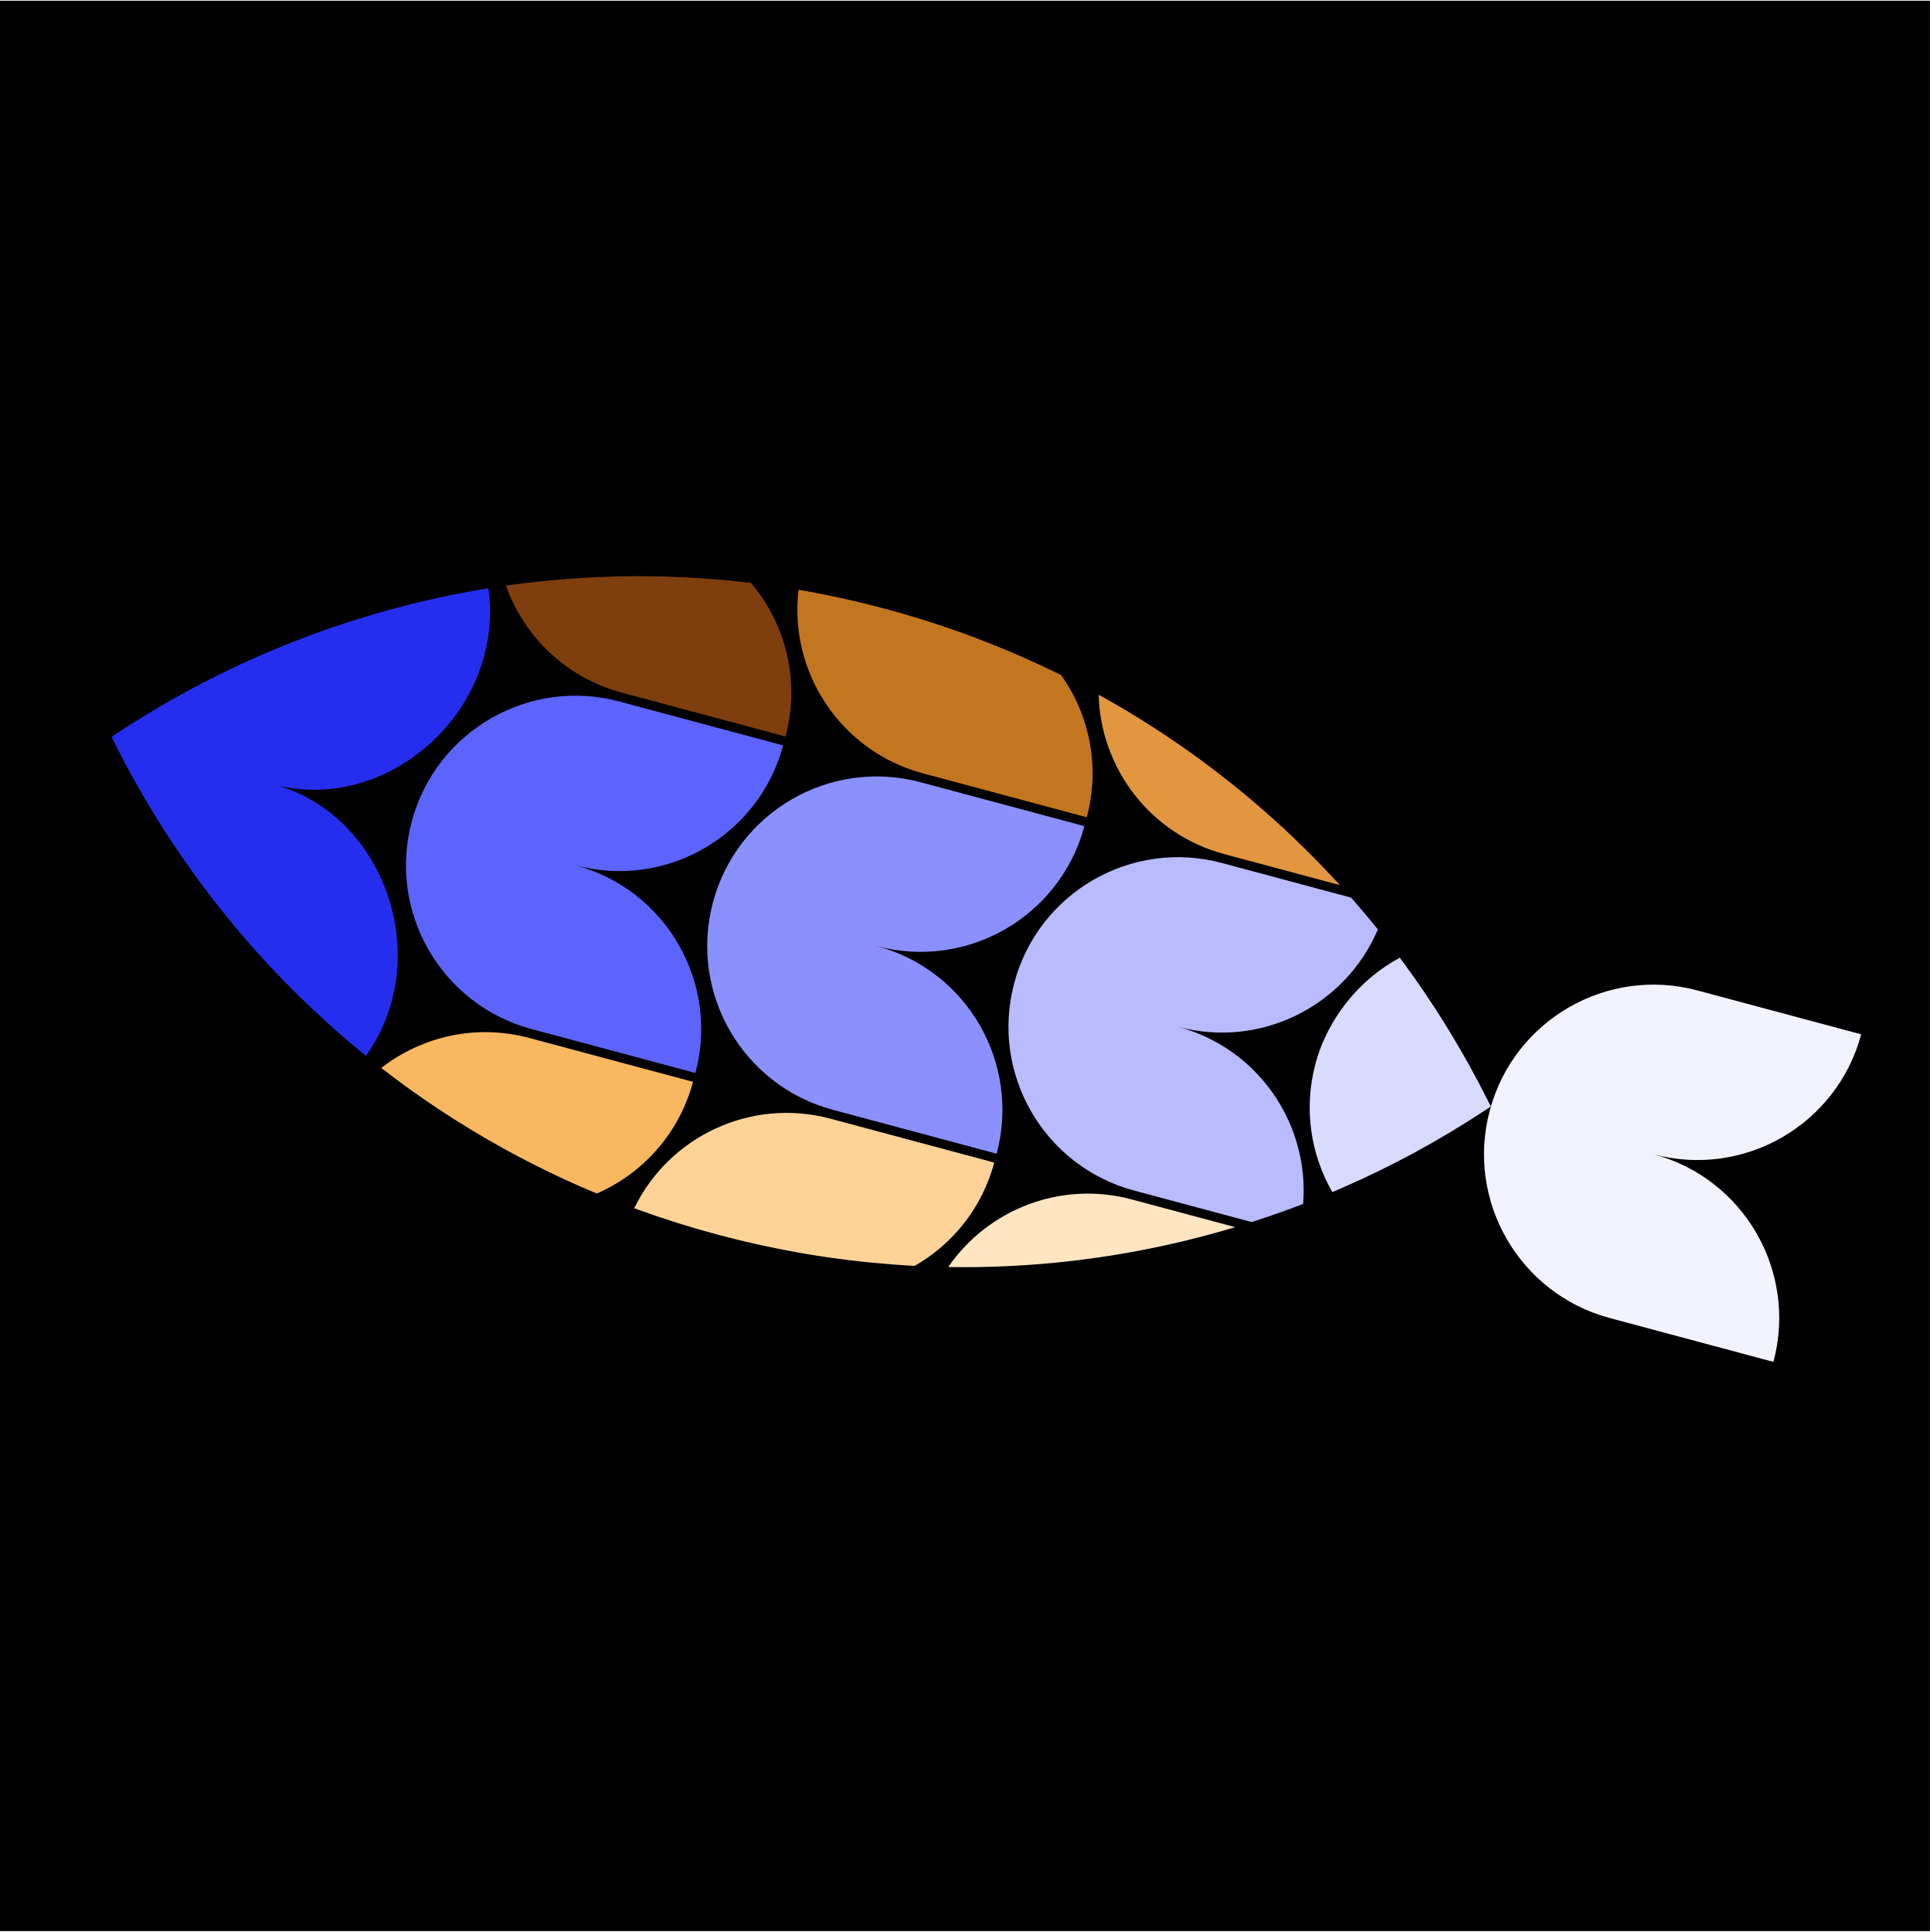
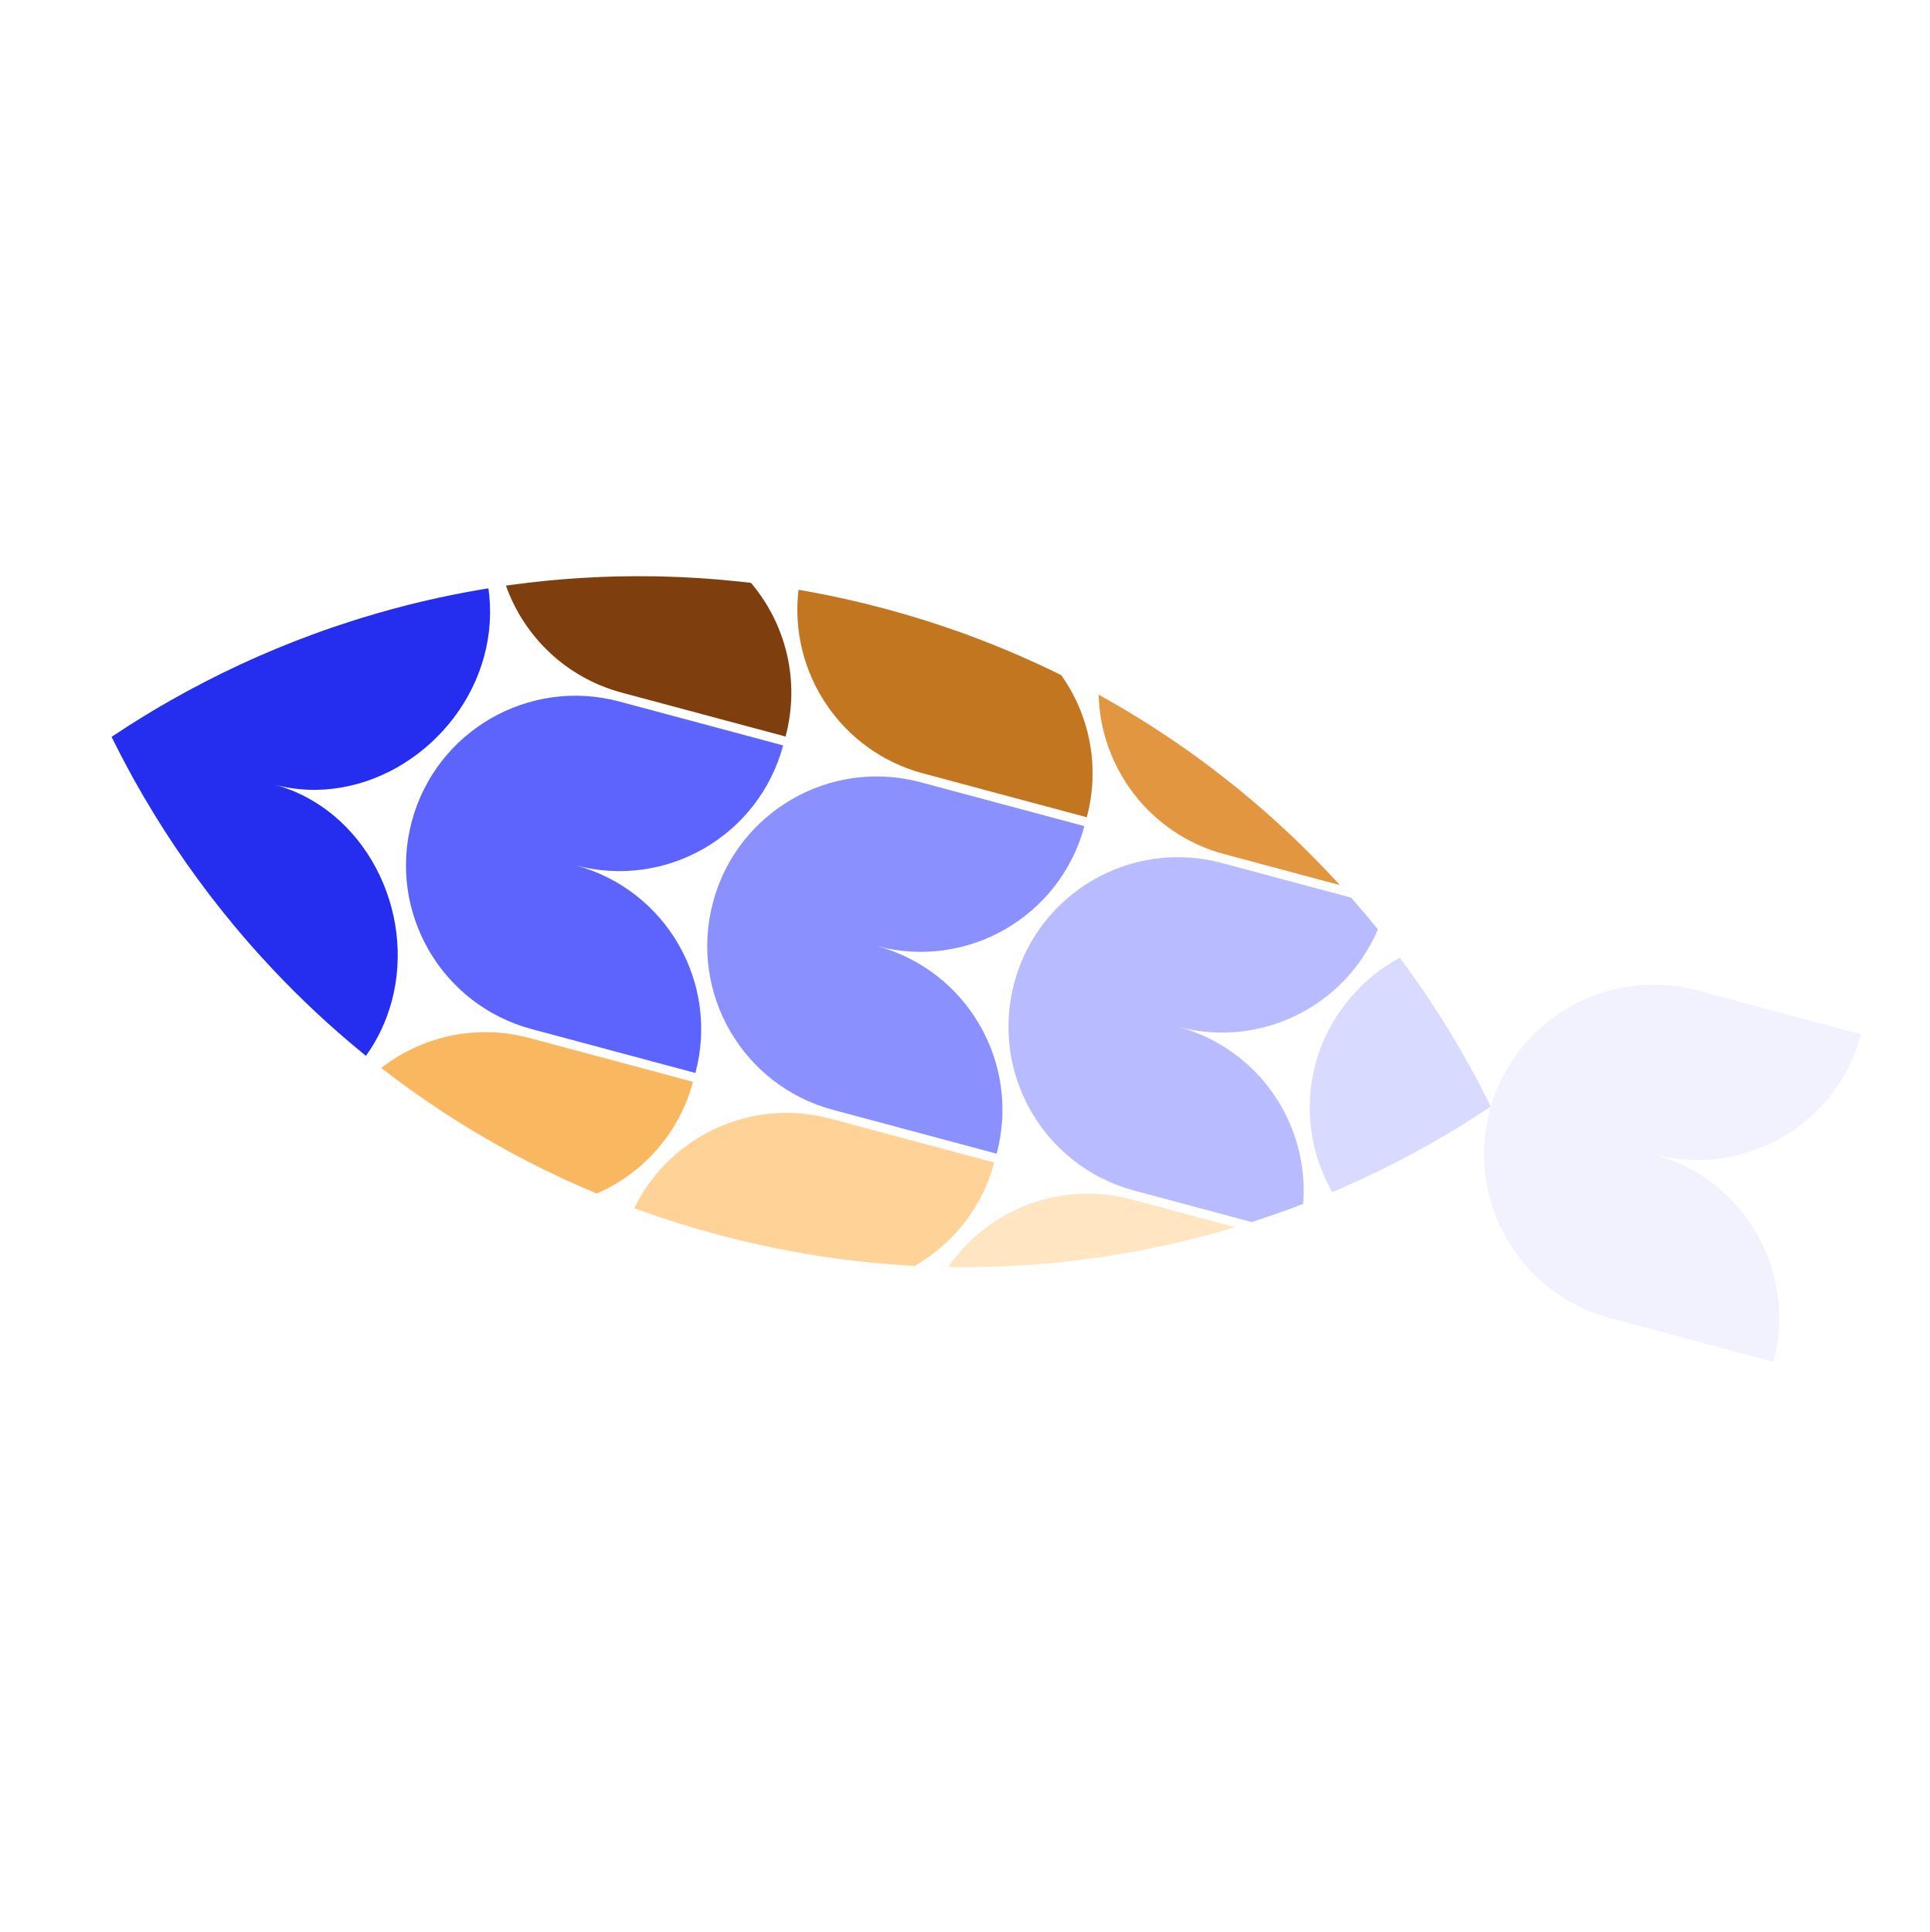
- <svg xmlns="http://www.w3.org/2000/svg" width="1200" height="1201" viewBox="0 0 1200 1201" fill="none">
-   <rect width="1200" height="1200" transform="translate(0 0.441406)" fill="black" />
-   <path d="M243.591 622.326C240.217 634.917 234.705 646.351 227.551 656.355C226.628 655.612 225.708 654.856 224.799 654.117C205.193 638.036 186.748 620.779 169.516 602.478C168.858 601.777 160.958 593.19 160.318 592.479C156.591 588.333 152.919 584.143 149.32 579.9C148.034 578.389 146.752 576.865 145.477 575.314C124.74 550.405 106.107 523.844 89.756 495.943C88.508 493.801 87.264 491.646 86.037 489.481C85.41 488.395 84.797 487.313 84.197 486.234C83.587 485.138 82.987 484.059 82.377 482.963C81.168 480.788 79.975 478.603 78.814 476.412C77.724 474.386 76.639 472.346 75.584 470.3C75.514 470.18 75.458 470.063 75.402 469.945C75.094 469.353 74.787 468.761 74.469 468.151C73.243 465.767 72.03 463.388 70.834 460.998C70.348 460.037 69.852 459.059 69.384 458.088L69.398 458.034C70.307 457.417 71.242 456.808 72.161 456.209C74.001 454.997 75.841 453.785 77.705 452.594C78.606 452.005 79.521 451.419 80.436 450.834C82.089 449.776 83.739 448.731 85.415 447.694C85.781 447.472 86.137 447.232 86.516 447.013C87.106 446.661 87.682 446.305 88.262 445.936C92.175 443.516 96.121 441.134 100.124 438.811C101.99 437.723 103.869 436.638 105.745 435.567C133.928 419.525 163.414 405.799 193.91 394.56C195.79 393.854 197.662 393.175 199.535 392.496C202.015 391.616 204.501 390.767 206.977 389.9C207.826 389.617 218.627 386.071 219.475 385.788C221.453 385.152 223.423 384.543 225.407 383.938C249.84 376.451 274.801 370.534 300.195 366.263C301.366 366.081 302.526 365.882 303.697 365.7C305.616 379.315 304.895 393.535 301.11 407.662C286.042 463.898 226.761 502.778 170.538 487.714C226.761 502.778 258.655 566.104 243.591 622.326Z" fill="#252EEF" />
-   <path d="M432.38 666.996L330.568 639.715C274.345 624.65 240.968 566.859 256.036 510.623C271.104 454.387 328.906 421.026 385.128 436.091L486.94 463.371C471.872 519.607 414.07 552.968 357.848 537.903C414.07 552.968 447.444 610.773 432.38 666.996Z" fill="#5D64FD" />
-   <path d="M488.42 457.85L386.608 430.569C351.827 421.25 325.786 395.575 314.564 364.035C315.577 363.898 316.59 363.761 317.603 363.625C346.834 359.609 376.575 357.771 406.553 358.254C408.249 358.286 409.918 358.311 411.597 358.353C427.411 358.728 443.294 359.764 459.205 361.462C461.785 361.731 464.358 362.027 466.941 362.34L466.954 362.344C488.556 387.834 497.717 423.151 488.42 457.85Z" fill="#7E3E0E" />
-   <path d="M430.9 672.514C422.248 704.806 399.514 729.551 371.075 741.925C368.701 740.939 366.349 739.93 364.01 738.924L363.996 738.921C347.507 731.821 331.465 723.981 315.901 715.497C314.426 714.694 312.968 713.881 311.482 713.06C285.282 698.477 260.442 682.028 237.135 663.935L237.065 663.872C262.227 644.311 295.939 636.352 329.088 645.234L430.9 672.514Z" fill="#F9B75F" />
-   <path d="M619.687 717.183L517.875 689.903C461.653 674.838 428.275 617.046 443.344 560.81C458.412 504.574 516.214 471.214 572.436 486.279L674.248 513.559C659.18 569.795 601.378 603.155 545.156 588.091C601.378 603.155 634.752 660.961 619.687 717.183Z" fill="#8B90FF" />
-   <path d="M675.727 508.039L573.915 480.759C522.669 467.027 490.404 417.811 496.513 366.621C497.963 366.864 499.397 367.117 500.844 367.374C517.334 370.335 533.822 374.01 550.301 378.425C566.78 382.841 583.729 388.169 599.88 394.027C601.417 394.599 602.954 395.171 604.491 395.743C618.444 400.939 632.088 406.636 645.417 412.801L645.431 412.805C650.269 415.034 655.066 417.31 659.81 419.674C677.378 444.39 684.187 476.468 675.727 508.039Z" fill="#C37620" />
-   <path d="M618.211 722.704C610.637 750.972 592.268 773.461 568.727 786.914C563.869 786.662 558.999 786.348 554.116 785.972L554.102 785.968C536.656 784.616 519.182 782.499 501.654 779.551C500.033 779.292 498.419 779.005 496.802 778.732C479.886 775.73 462.965 771.983 446.065 767.454C429.164 762.926 413.469 757.977 397.708 752.296C396.591 751.895 395.464 751.477 394.351 751.062C415.987 706.539 466.799 682.133 516.399 695.424L618.211 722.704Z" fill="#FFD397" />
-   <path d="M926.975 687.85C926.709 688.027 926.46 688.193 926.212 688.36C925.59 688.776 924.969 689.193 924.341 689.578C924.32 689.602 924.303 689.612 924.268 689.631C924.216 689.661 924.161 689.705 924.109 689.735C923.695 690.032 923.256 690.308 922.835 690.574C894.779 709.025 865.182 725.067 834.389 738.5C832.408 739.368 830.417 740.219 828.429 741.057C814.993 717.725 810.435 689.267 817.958 661.19C825.482 633.112 845.442 608.601 870.382 595.362C870.963 596.13 871.531 596.894 872.095 597.672C892.389 625.159 910.258 654.356 925.491 684.902C926.001 685.884 926.497 686.862 926.975 687.85Z" fill="#D9DAFF" />
-   <path d="M810.262 748.385C806.34 749.913 802.406 751.38 798.455 752.799C792.681 754.88 786.856 756.876 780.995 758.788C780.086 759.084 779.172 759.393 778.252 759.671L705.184 740.092C648.961 725.027 615.584 667.235 630.652 611C645.721 554.764 703.522 521.403 759.745 536.468L840.087 557.996C840.681 558.665 841.27 559.347 841.863 560.016C844.071 562.546 846.257 565.099 848.42 567.69C851.232 571.008 854.006 574.36 856.729 577.742C836.547 625.379 783.846 652.048 732.464 638.28C782.35 651.647 814.267 698.686 810.262 748.385Z" fill="#B8BBFF" />
-   <path d="M833.111 550.21L761.225 530.948C715.037 518.572 684.269 477.364 683.126 431.867C685.39 433.1 687.632 434.357 689.854 435.637C720.469 453.051 749.142 473.033 775.682 495.213C777.067 496.356 778.457 497.53 779.82 498.697C797.133 513.435 813.508 529.117 828.899 545.642C830.315 547.158 831.716 548.67 833.111 550.21Z" fill="#E29640" />
-   <path d="M768.003 762.841C747.346 769.067 726.295 774.152 704.961 778.068C703.197 778.397 701.405 778.718 699.635 779.016C665.561 784.955 630.738 787.923 595.518 787.696C593.555 787.68 591.578 787.661 589.609 787.614C614.2 751.912 659.433 733.75 703.704 745.613L768.003 762.841Z" fill="#FFE5C1" />
-   <path d="M1102.68 846.601L1000.87 819.321C944.65 804.256 911.272 746.464 926.341 690.228C941.409 633.992 999.211 600.632 1055.43 615.696L1157.25 642.977C1142.18 699.213 1084.38 732.573 1028.15 717.509C1084.38 732.573 1117.75 790.379 1102.68 846.601Z" fill="#F2F2FF" />
+ <svg xmlns="http://www.w3.org/2000/svg" id="Layer_1" baseProfile="tiny" version="1.2" viewBox="0 0 1200 1201">
+   <path d="M243.59,622.33c-3.37,12.59-8.89,24.03-16.04,34.03-.92-.74-1.84-1.5-2.75-2.24-19.61-16.08-38.05-33.34-55.28-51.64-.66-.7-8.56-9.29-9.2-10-3.73-4.15-7.4-8.34-11-12.58-1.29-1.51-2.57-3.04-3.84-4.59-20.74-24.91-39.37-51.47-55.72-79.37-1.25-2.14-2.49-4.3-3.72-6.46-.63-1.09-1.24-2.17-1.84-3.25-.61-1.1-1.21-2.18-1.82-3.27-1.21-2.18-2.4-4.36-3.56-6.55-1.09-2.03-2.17-4.07-3.23-6.11-.07-.12-.13-.24-.18-.35-.31-.59-.62-1.18-.93-1.79-1.23-2.38-2.44-4.76-3.64-7.15-.49-.96-.98-1.94-1.45-2.91v-.05c.92-.62,1.86-1.23,2.78-1.82,1.84-1.21,3.68-2.42,5.54-3.62.9-.59,1.82-1.17,2.73-1.76,1.65-1.06,3.3-2.1,4.98-3.14.37-.22.72-.46,1.1-.68.59-.35,1.17-.71,1.75-1.08,3.91-2.42,7.86-4.8,11.86-7.12,1.87-1.09,3.75-2.17,5.62-3.24,28.18-16.04,57.67-29.77,88.17-41.01,1.88-.71,3.75-1.39,5.62-2.06,2.48-.88,4.97-1.73,7.44-2.6.85-.28,11.65-3.83,12.5-4.11,1.98-.64,3.95-1.24,5.93-1.85,24.43-7.49,49.39-13.4,74.79-17.67,1.17-.18,2.33-.38,3.5-.56,1.92,13.61,1.2,27.83-2.59,41.96-15.07,56.24-74.35,95.12-130.57,80.05,56.22,15.06,88.12,78.39,73.05,134.61Z" fill="#252eef" />
+   <path d="M432.38,667l-101.81-27.28c-56.22-15.07-89.6-72.86-74.53-129.09,15.07-56.24,72.87-89.6,129.09-74.53l101.81,27.28c-15.07,56.24-72.87,89.6-129.09,74.53,56.22,15.07,89.6,72.87,74.53,129.09Z" fill="#5d64fd" />
+   <path d="M488.42,457.85l-101.81-27.28c-34.78-9.32-60.82-34.99-72.04-66.53,1.01-.14,2.03-.27,3.04-.41,29.23-4.02,58.97-5.85,88.95-5.37,1.7.03,3.36.06,5.04.1,15.81.38,31.7,1.41,47.61,3.11,2.58.27,5.15.57,7.74.88h.01c21.6,25.49,30.76,60.81,21.47,95.51Z" fill="#7e3e0e" />
+   <path d="M430.9,672.51c-8.65,32.29-31.39,57.04-59.82,69.41-2.37-.99-4.73-1.99-7.07-3h-.01c-16.49-7.1-32.53-14.94-48.1-23.43-1.48-.8-2.93-1.62-4.42-2.44-26.2-14.58-51.04-31.03-74.35-49.12l-.07-.06c25.16-19.56,58.87-27.52,92.02-18.64l101.81,27.28Z" fill="#f9b75f" />
+   <path d="M619.69,717.18l-101.81-27.28c-56.22-15.07-89.6-72.86-74.53-129.09,15.07-56.24,72.87-89.6,129.09-74.53l101.81,27.28c-15.07,56.24-72.87,89.6-129.09,74.53,56.22,15.06,89.6,72.87,74.53,129.09Z" fill="#8b90ff" />
+   <path d="M675.73,508.04l-101.81-27.28c-51.25-13.73-83.51-62.95-77.4-114.14,1.45.24,2.88.5,4.33.75,16.49,2.96,32.98,6.64,49.46,11.05,16.48,4.42,33.43,9.74,49.58,15.6,1.54.57,3.07,1.14,4.61,1.72,13.95,5.2,27.6,10.89,40.93,17.06h.01c4.84,2.23,9.63,4.51,14.38,6.87,17.57,24.72,24.38,56.79,15.92,88.36Z" fill="#c37620" />
+   <path d="M618.21,722.7c-7.57,28.27-25.94,50.76-49.48,64.21-4.86-.25-9.73-.57-14.61-.94h-.01c-17.45-1.36-34.92-3.47-52.45-6.42-1.62-.26-3.23-.55-4.85-.82-16.92-3-33.84-6.75-50.74-11.28-16.9-4.53-32.6-9.48-48.36-15.16-1.12-.4-2.24-.82-3.36-1.23,21.64-44.52,72.45-68.93,122.05-55.64l101.81,27.28Z" fill="#ffd397" />
+   <path d="M926.97,687.85c-.27.18-.51.34-.76.51-.62.42-1.24.83-1.87,1.22-.02.02-.04.03-.07.05-.05.03-.11.07-.16.1-.41.3-.85.57-1.27.84-28.06,18.45-57.65,34.49-88.45,47.93-1.98.87-3.97,1.72-5.96,2.56-13.44-23.33-17.99-51.79-10.47-79.87,7.52-28.08,27.48-52.59,52.42-65.83.58.77,1.15,1.53,1.71,2.31,20.29,27.49,38.16,56.68,53.4,87.23.51.98,1.01,1.96,1.48,2.95Z" fill="#d9daff" />
+   <path d="M810.26,748.39c-3.92,1.53-7.86,2.99-11.81,4.41-5.77,2.08-11.6,4.08-17.46,5.99-.91.3-1.82.6-2.74.88l-73.07-19.58c-56.22-15.07-89.6-72.86-74.53-129.09,15.07-56.24,72.87-89.6,129.09-74.53l80.34,21.53c.59.67,1.18,1.35,1.78,2.02,2.21,2.53,4.39,5.08,6.56,7.67,2.81,3.32,5.59,6.67,8.31,10.05-20.18,47.64-72.88,74.31-124.27,60.54,49.89,13.37,81.8,60.41,77.8,110.1Z" fill="#b8bbff" />
+   <path d="M833.11,550.21l-71.89-19.26c-46.19-12.38-76.96-53.58-78.1-99.08,2.26,1.23,4.51,2.49,6.73,3.77,30.61,17.41,59.29,37.4,85.83,59.58,1.39,1.14,2.77,2.32,4.14,3.48,17.31,14.74,33.69,30.42,49.08,46.95,1.42,1.52,2.82,3.03,4.21,4.57Z" fill="#e29640" />
+   <path d="M768,762.84c-20.66,6.23-41.71,11.31-63.04,15.23-1.76.33-3.56.65-5.33.95-34.07,5.94-68.9,8.91-104.12,8.68-1.96-.02-3.94-.03-5.91-.08,24.59-35.7,69.82-53.86,114.09-42l64.3,17.23Z" fill="#ffe5c1" />
+   <path d="M1102.68,846.6l-101.81-27.28c-56.22-15.07-89.6-72.86-74.53-129.09,15.07-56.24,72.87-89.6,129.09-74.53l101.82,27.28c-15.07,56.24-72.87,89.6-129.1,74.53,56.23,15.06,89.6,72.87,74.53,129.09Z" fill="#f2f2ff" />
</svg>
